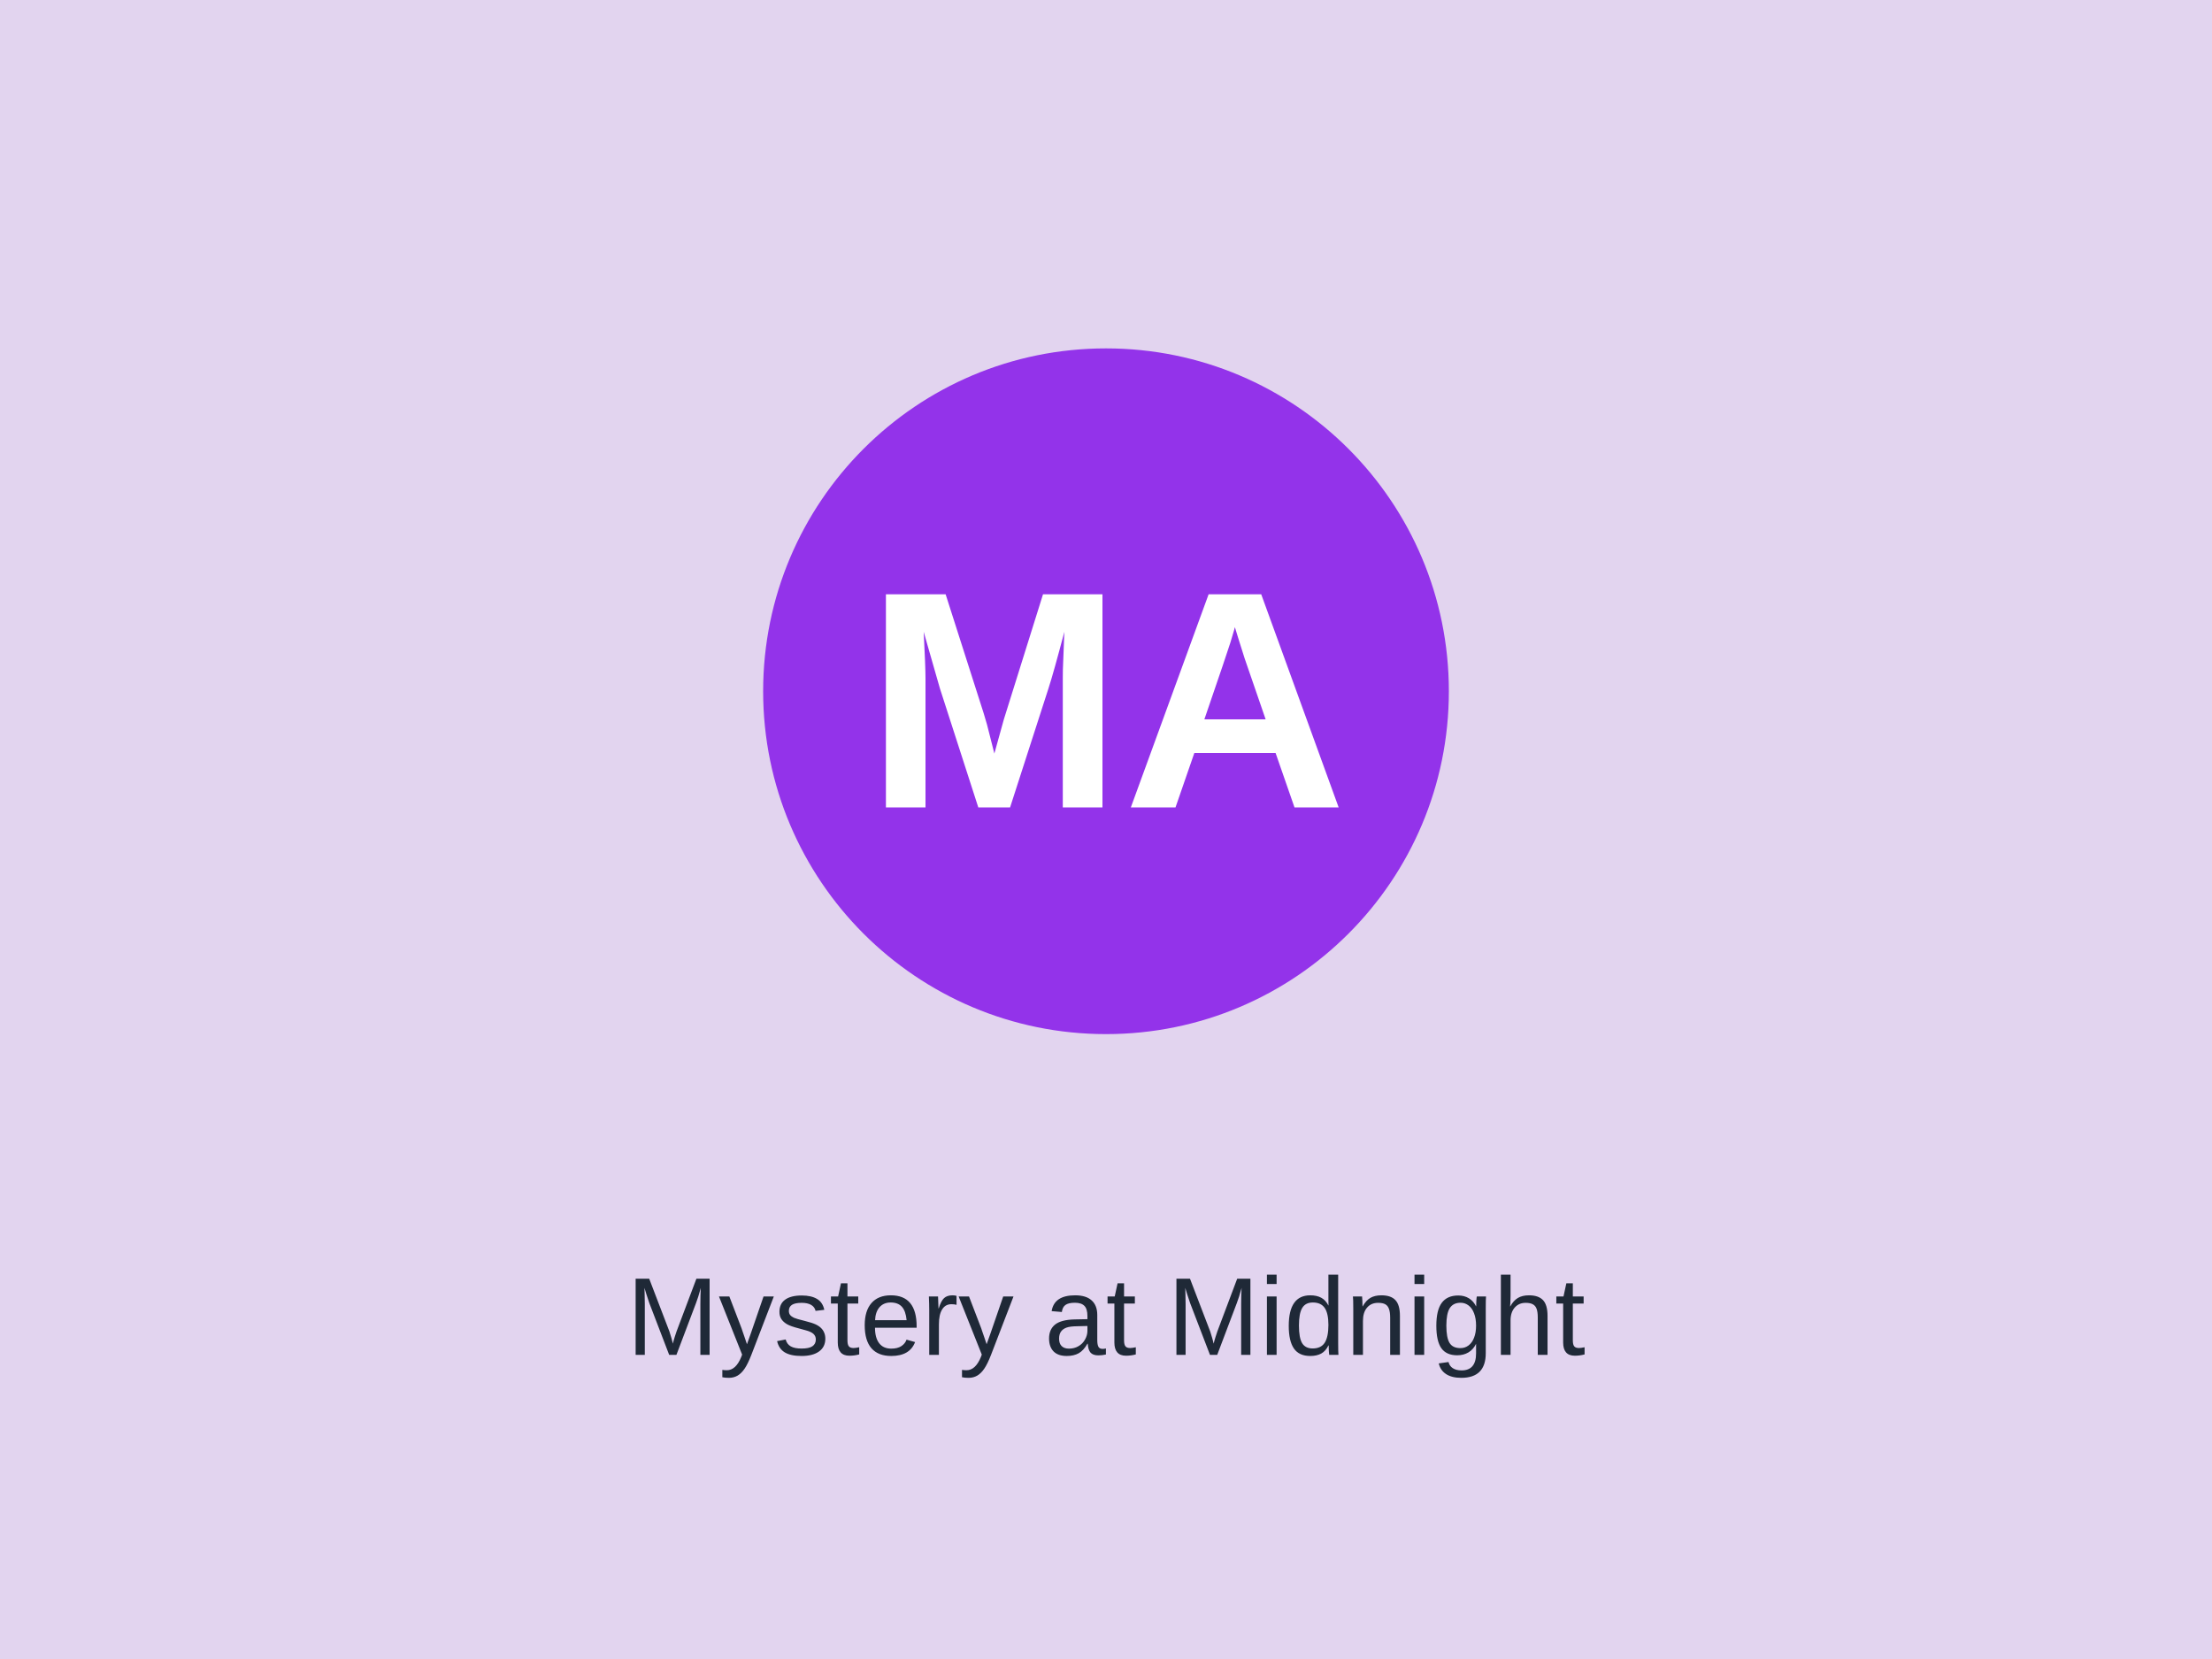
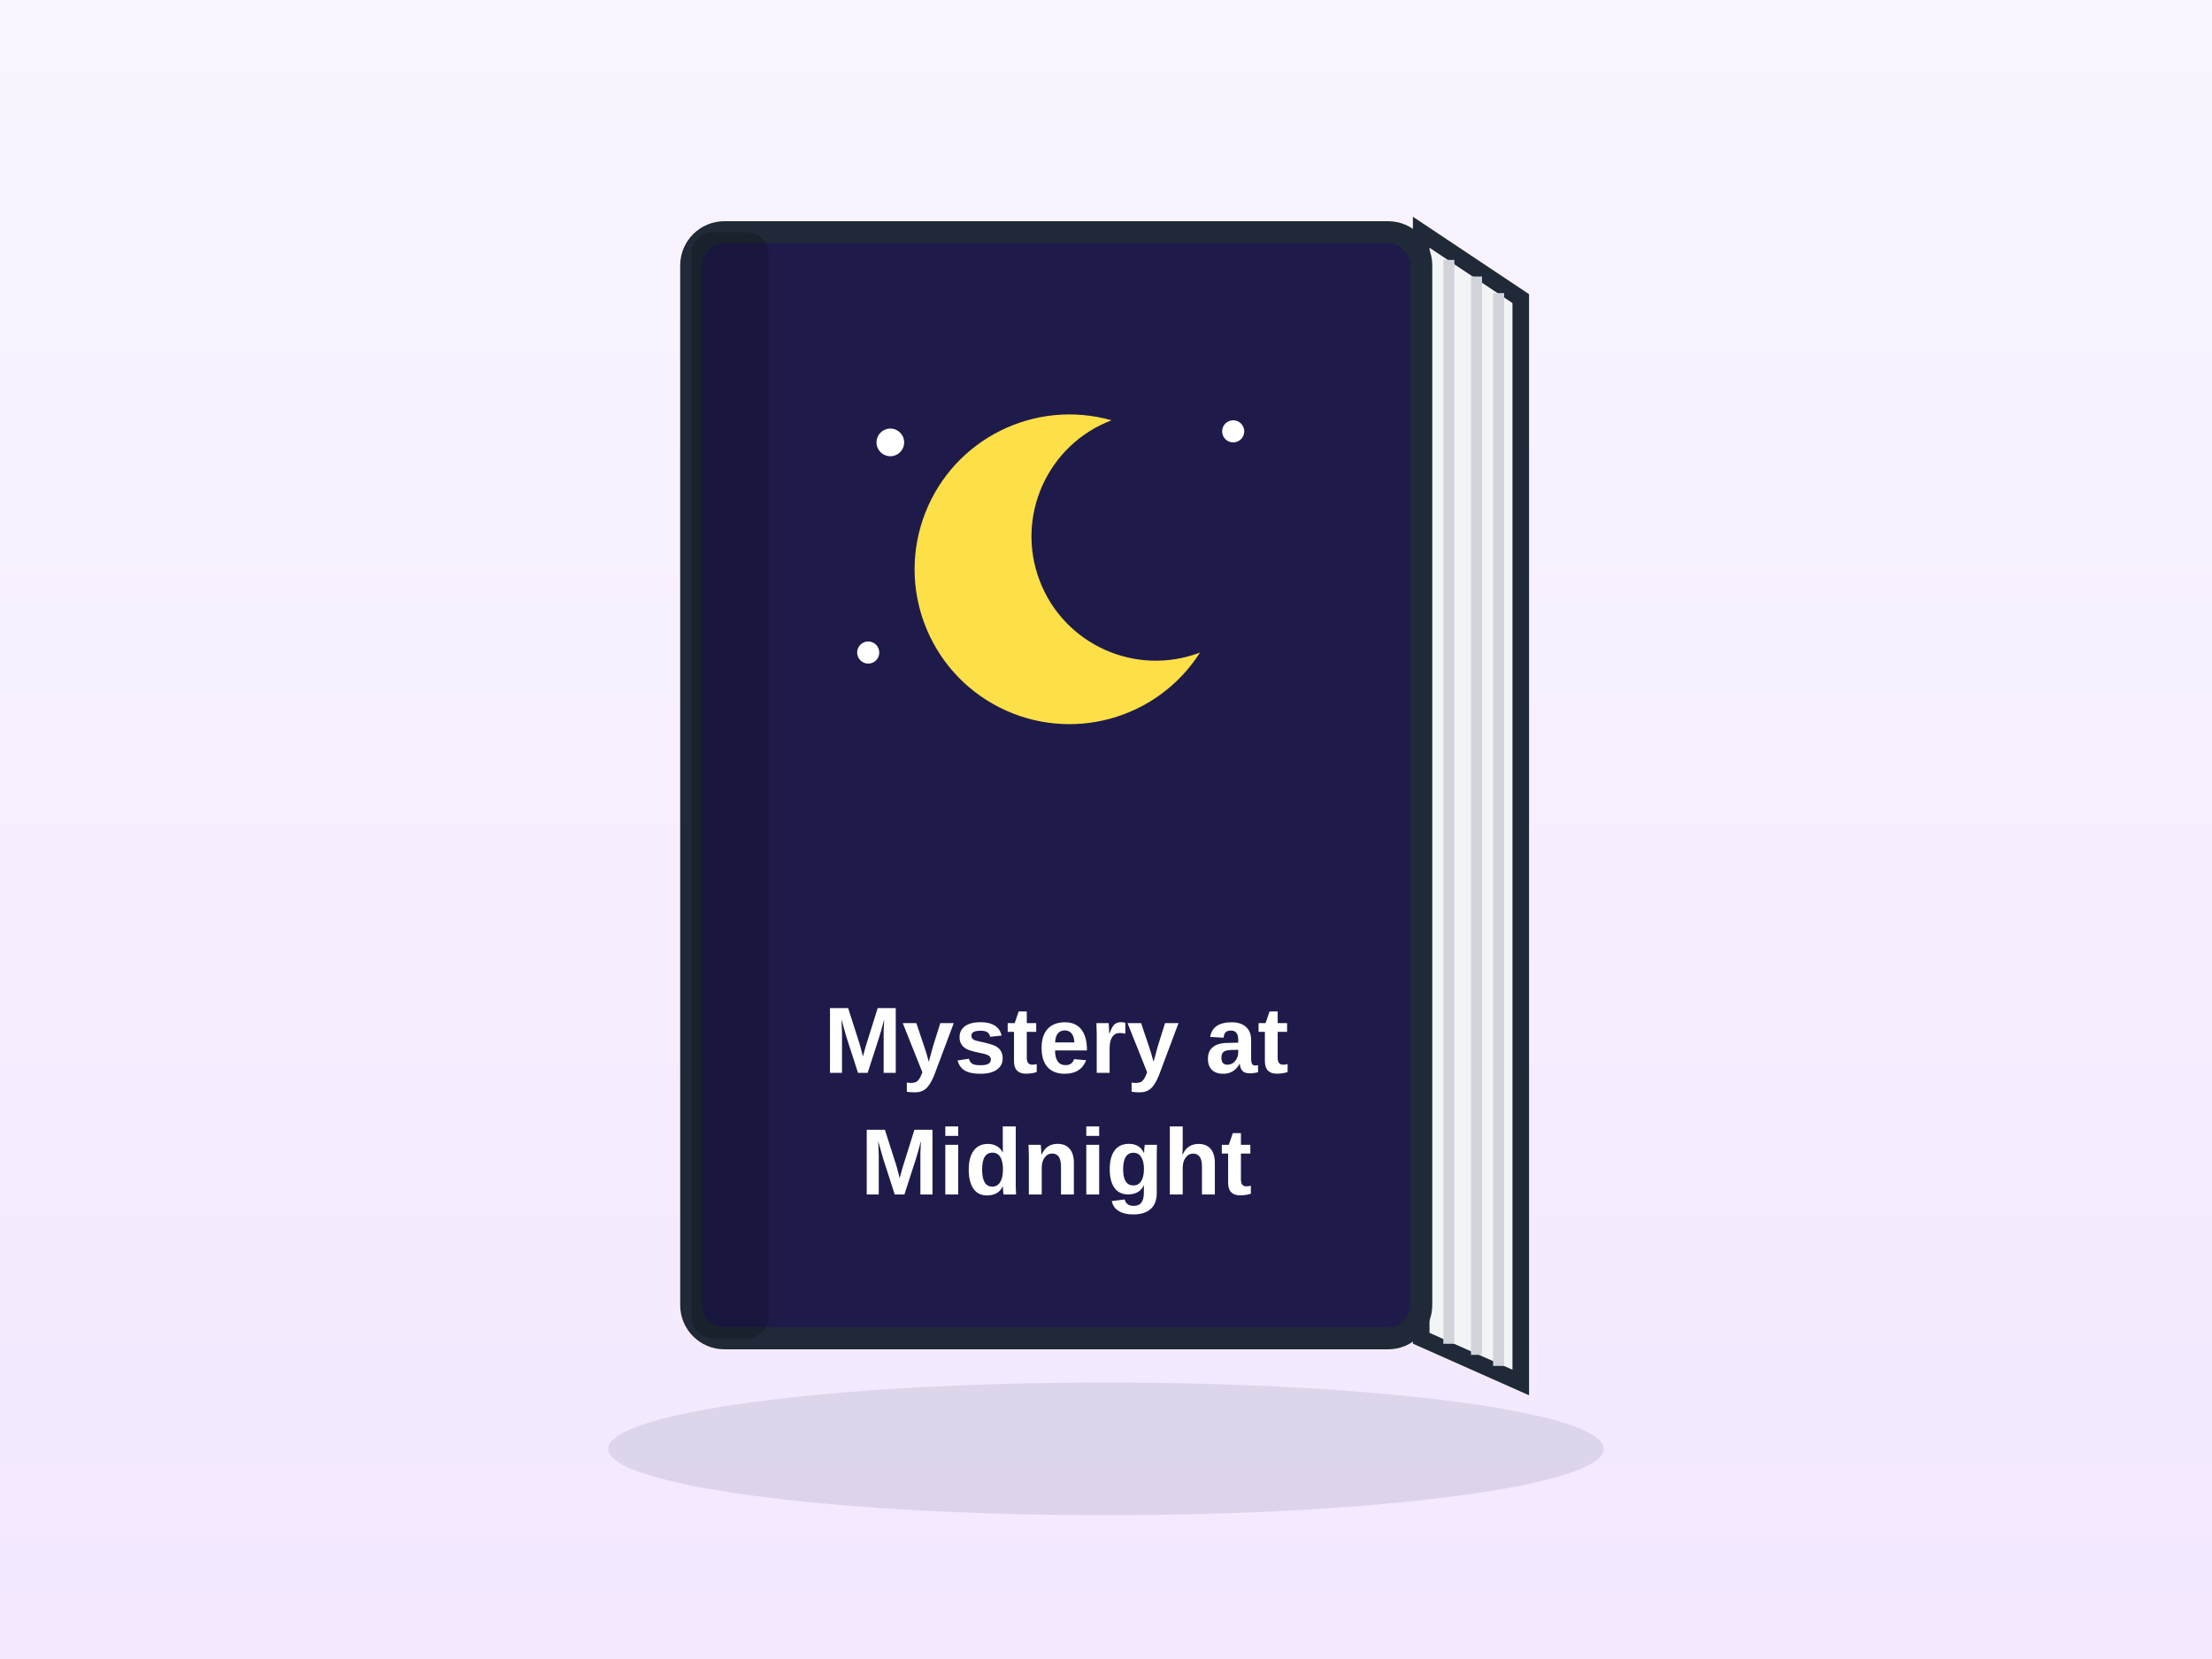
<svg xmlns="http://www.w3.org/2000/svg" width="400" height="300" viewBox="0 0 400 300" role="img" aria-label="Mystery at Midnight">
-   <rect width="400" height="300" fill="#9333ea" opacity="0.15" />
-   <circle cx="200" cy="125" r="62" fill="#9333ea" />
-   <text x="200" y="146" font-family="Arial, Helvetica, sans-serif" font-size="56" font-weight="700" fill="#ffffff" text-anchor="middle">MA</text>
-   <text x="200" y="245" font-family="Arial, Helvetica, sans-serif" font-size="20" fill="#1f2937" text-anchor="middle">Mystery at Midnight</text>
+   <defs>
+     <linearGradient id="bg" x1="0" y1="0" x2="0" y2="1">
+       <stop offset="0" stop-color="#faf5ff" />
+       <stop offset="1" stop-color="#f3e8ff" />
+     </linearGradient>
+   </defs>
+   <rect width="400" height="300" fill="url(#bg)" />
+   <ellipse cx="200" cy="262" rx="90" ry="12" fill="#0f172a" opacity="0.10" />
+   <g transform="translate(195 142) scale(1)">
+     <path d="M62 -100 L80 -88 L80 108 L62 100 Z" fill="#f3f4f6" stroke="#1f2937" stroke-width="3" />
+     <path d="M67 -95 L67 101 M72 -92 L72 103 M76 -89 L76 105" stroke="#d1d5db" stroke-width="2" />
+     <rect x="-70" y="-100" width="132" height="200" rx="6" fill="#1e1b4b" stroke="#1f2937" stroke-width="4" />
+     <rect x="-70" y="-100" width="14" height="200" rx="4" fill="#000000" opacity="0.2" />
+     <g transform="translate(-4 -38)">
+       <path d="M10 -28 A28 28 0 1 0 26 14 A22 22 0 1 1 10 -28 Z" fill="#fde047" />
+       <circle cx="-30" cy="-24" r="2.5" fill="#ffffff" />
+       <circle cx="32" cy="-26" r="2" fill="#ffffff" />
+       <circle cx="-34" cy="14" r="2" fill="#ffffff" />
+     </g>
+     <text x="-4" y="52" font-family="Arial, Helvetica, sans-serif" font-size="17" font-weight="700" fill="#ffffff" text-anchor="middle">Mystery at</text>
+     <text x="-4" y="74" font-family="Arial, Helvetica, sans-serif" font-size="17" font-weight="700" fill="#ffffff" text-anchor="middle">Midnight</text>
+   </g>
</svg>
